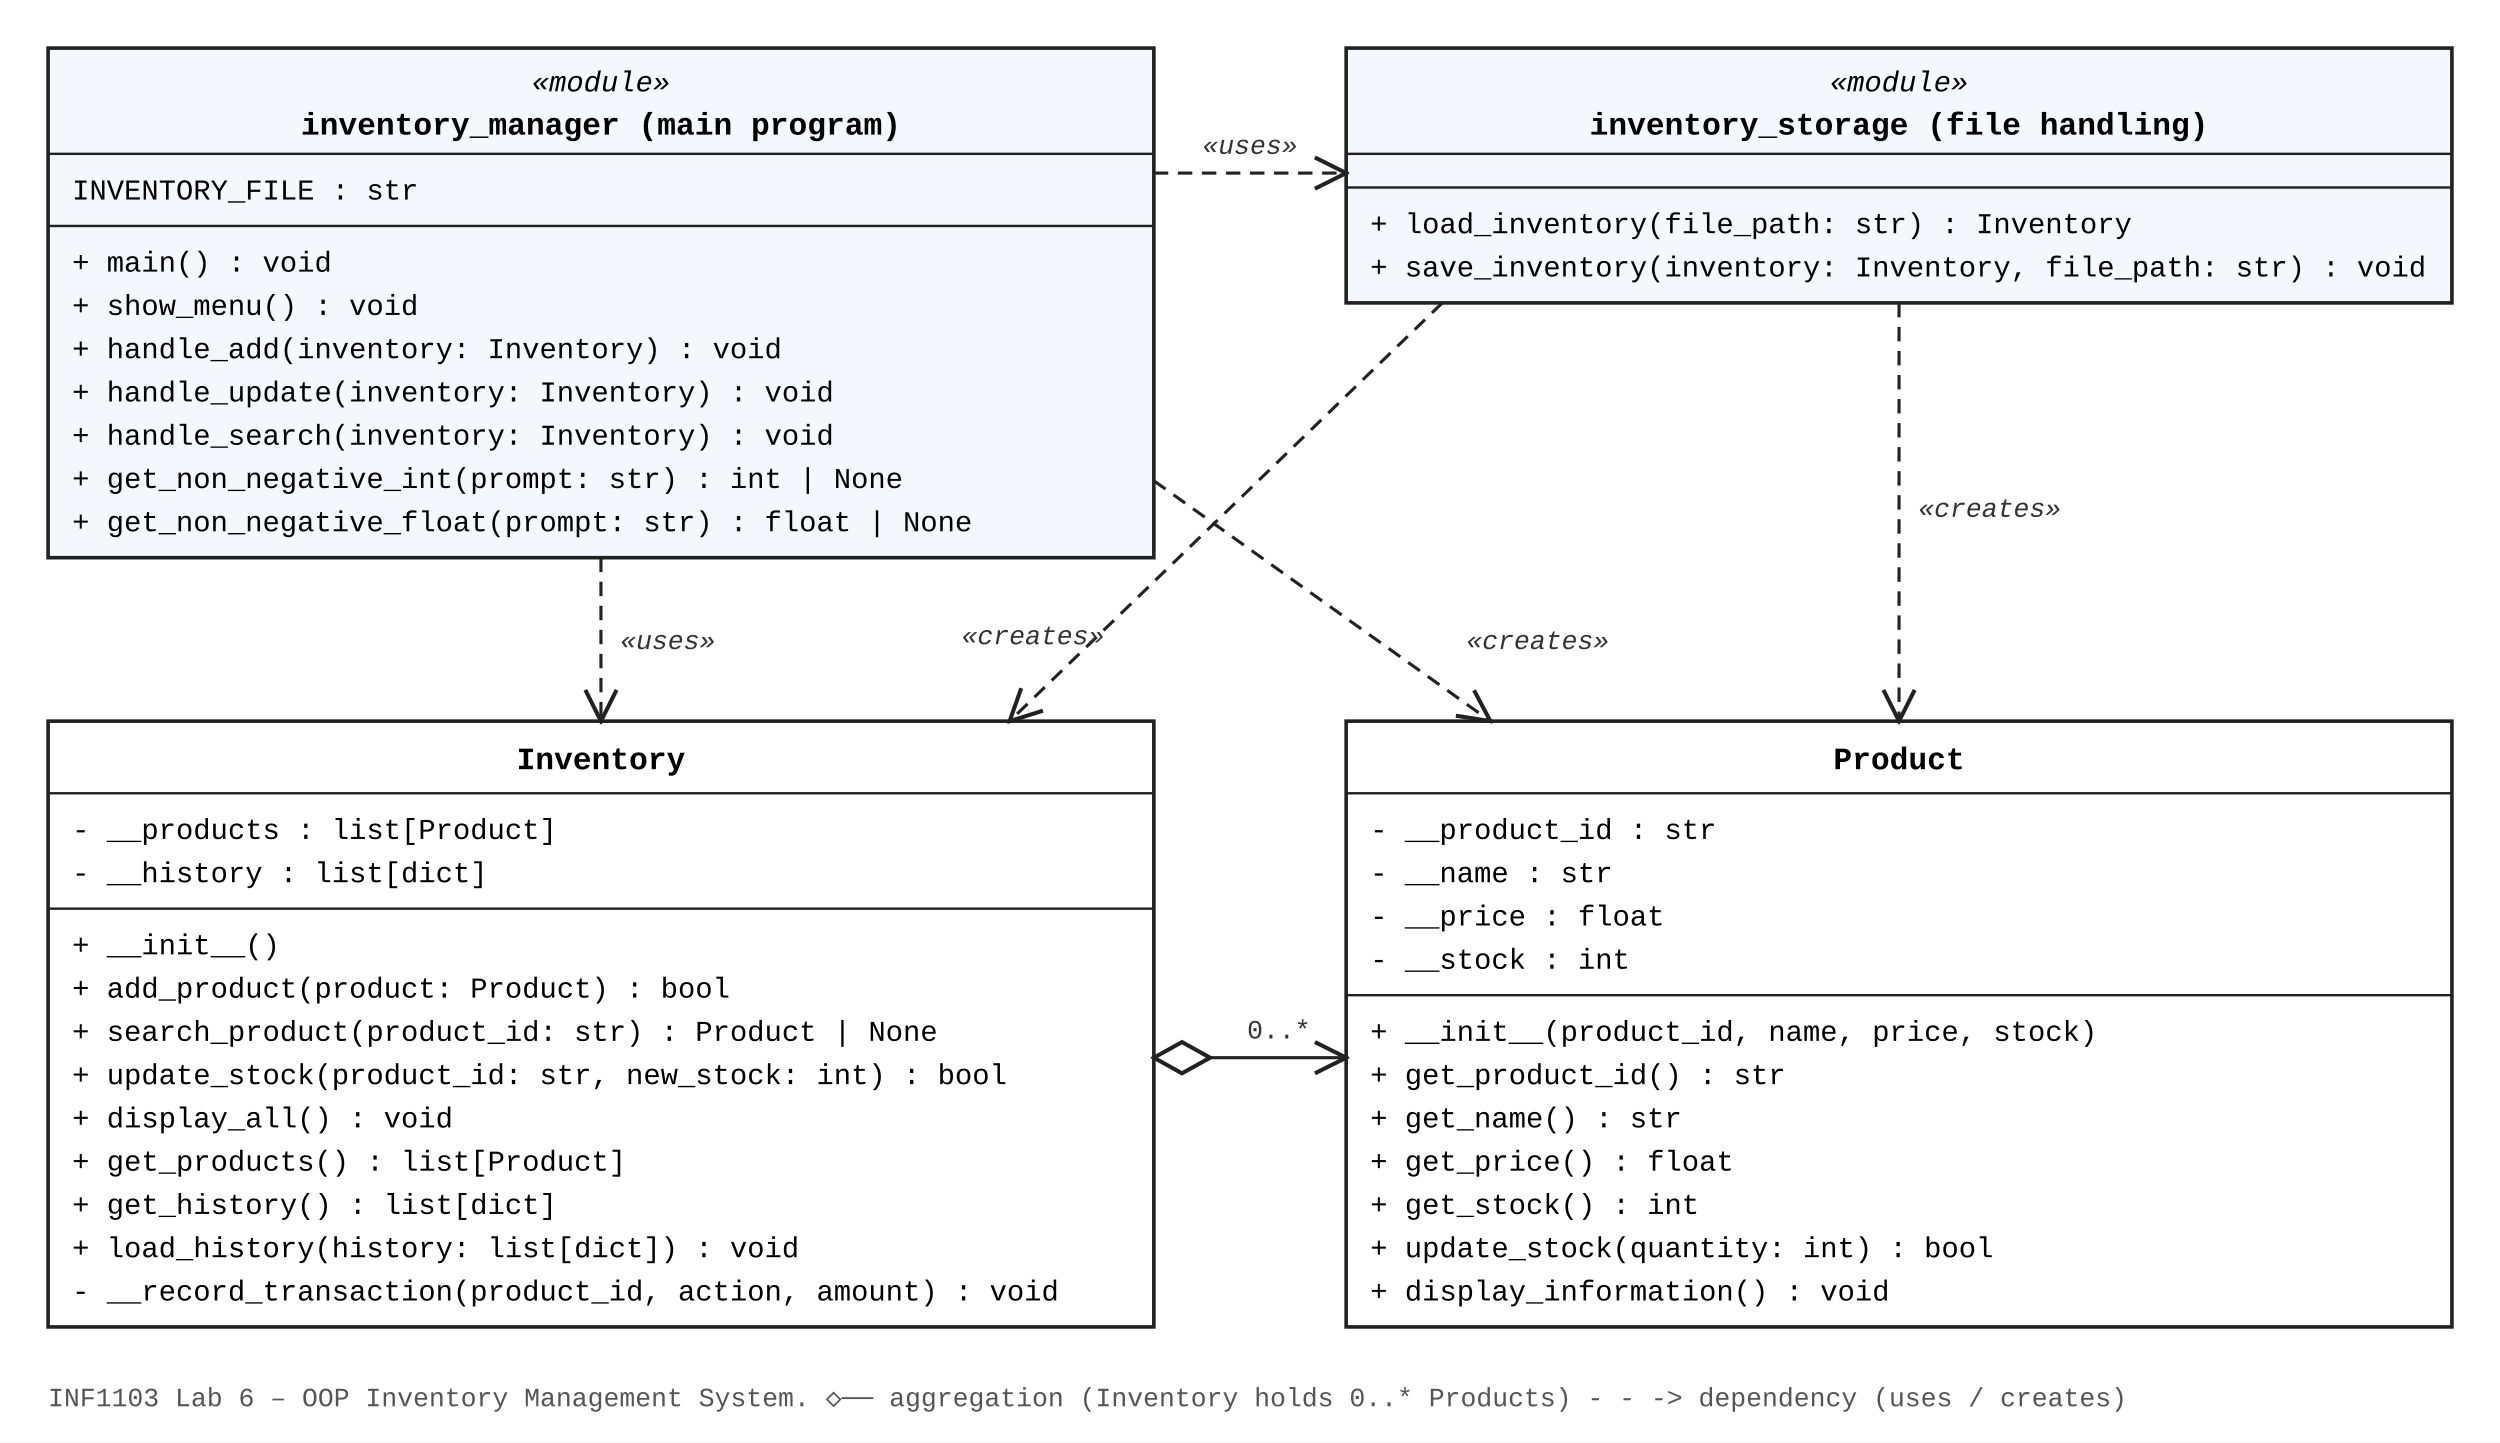
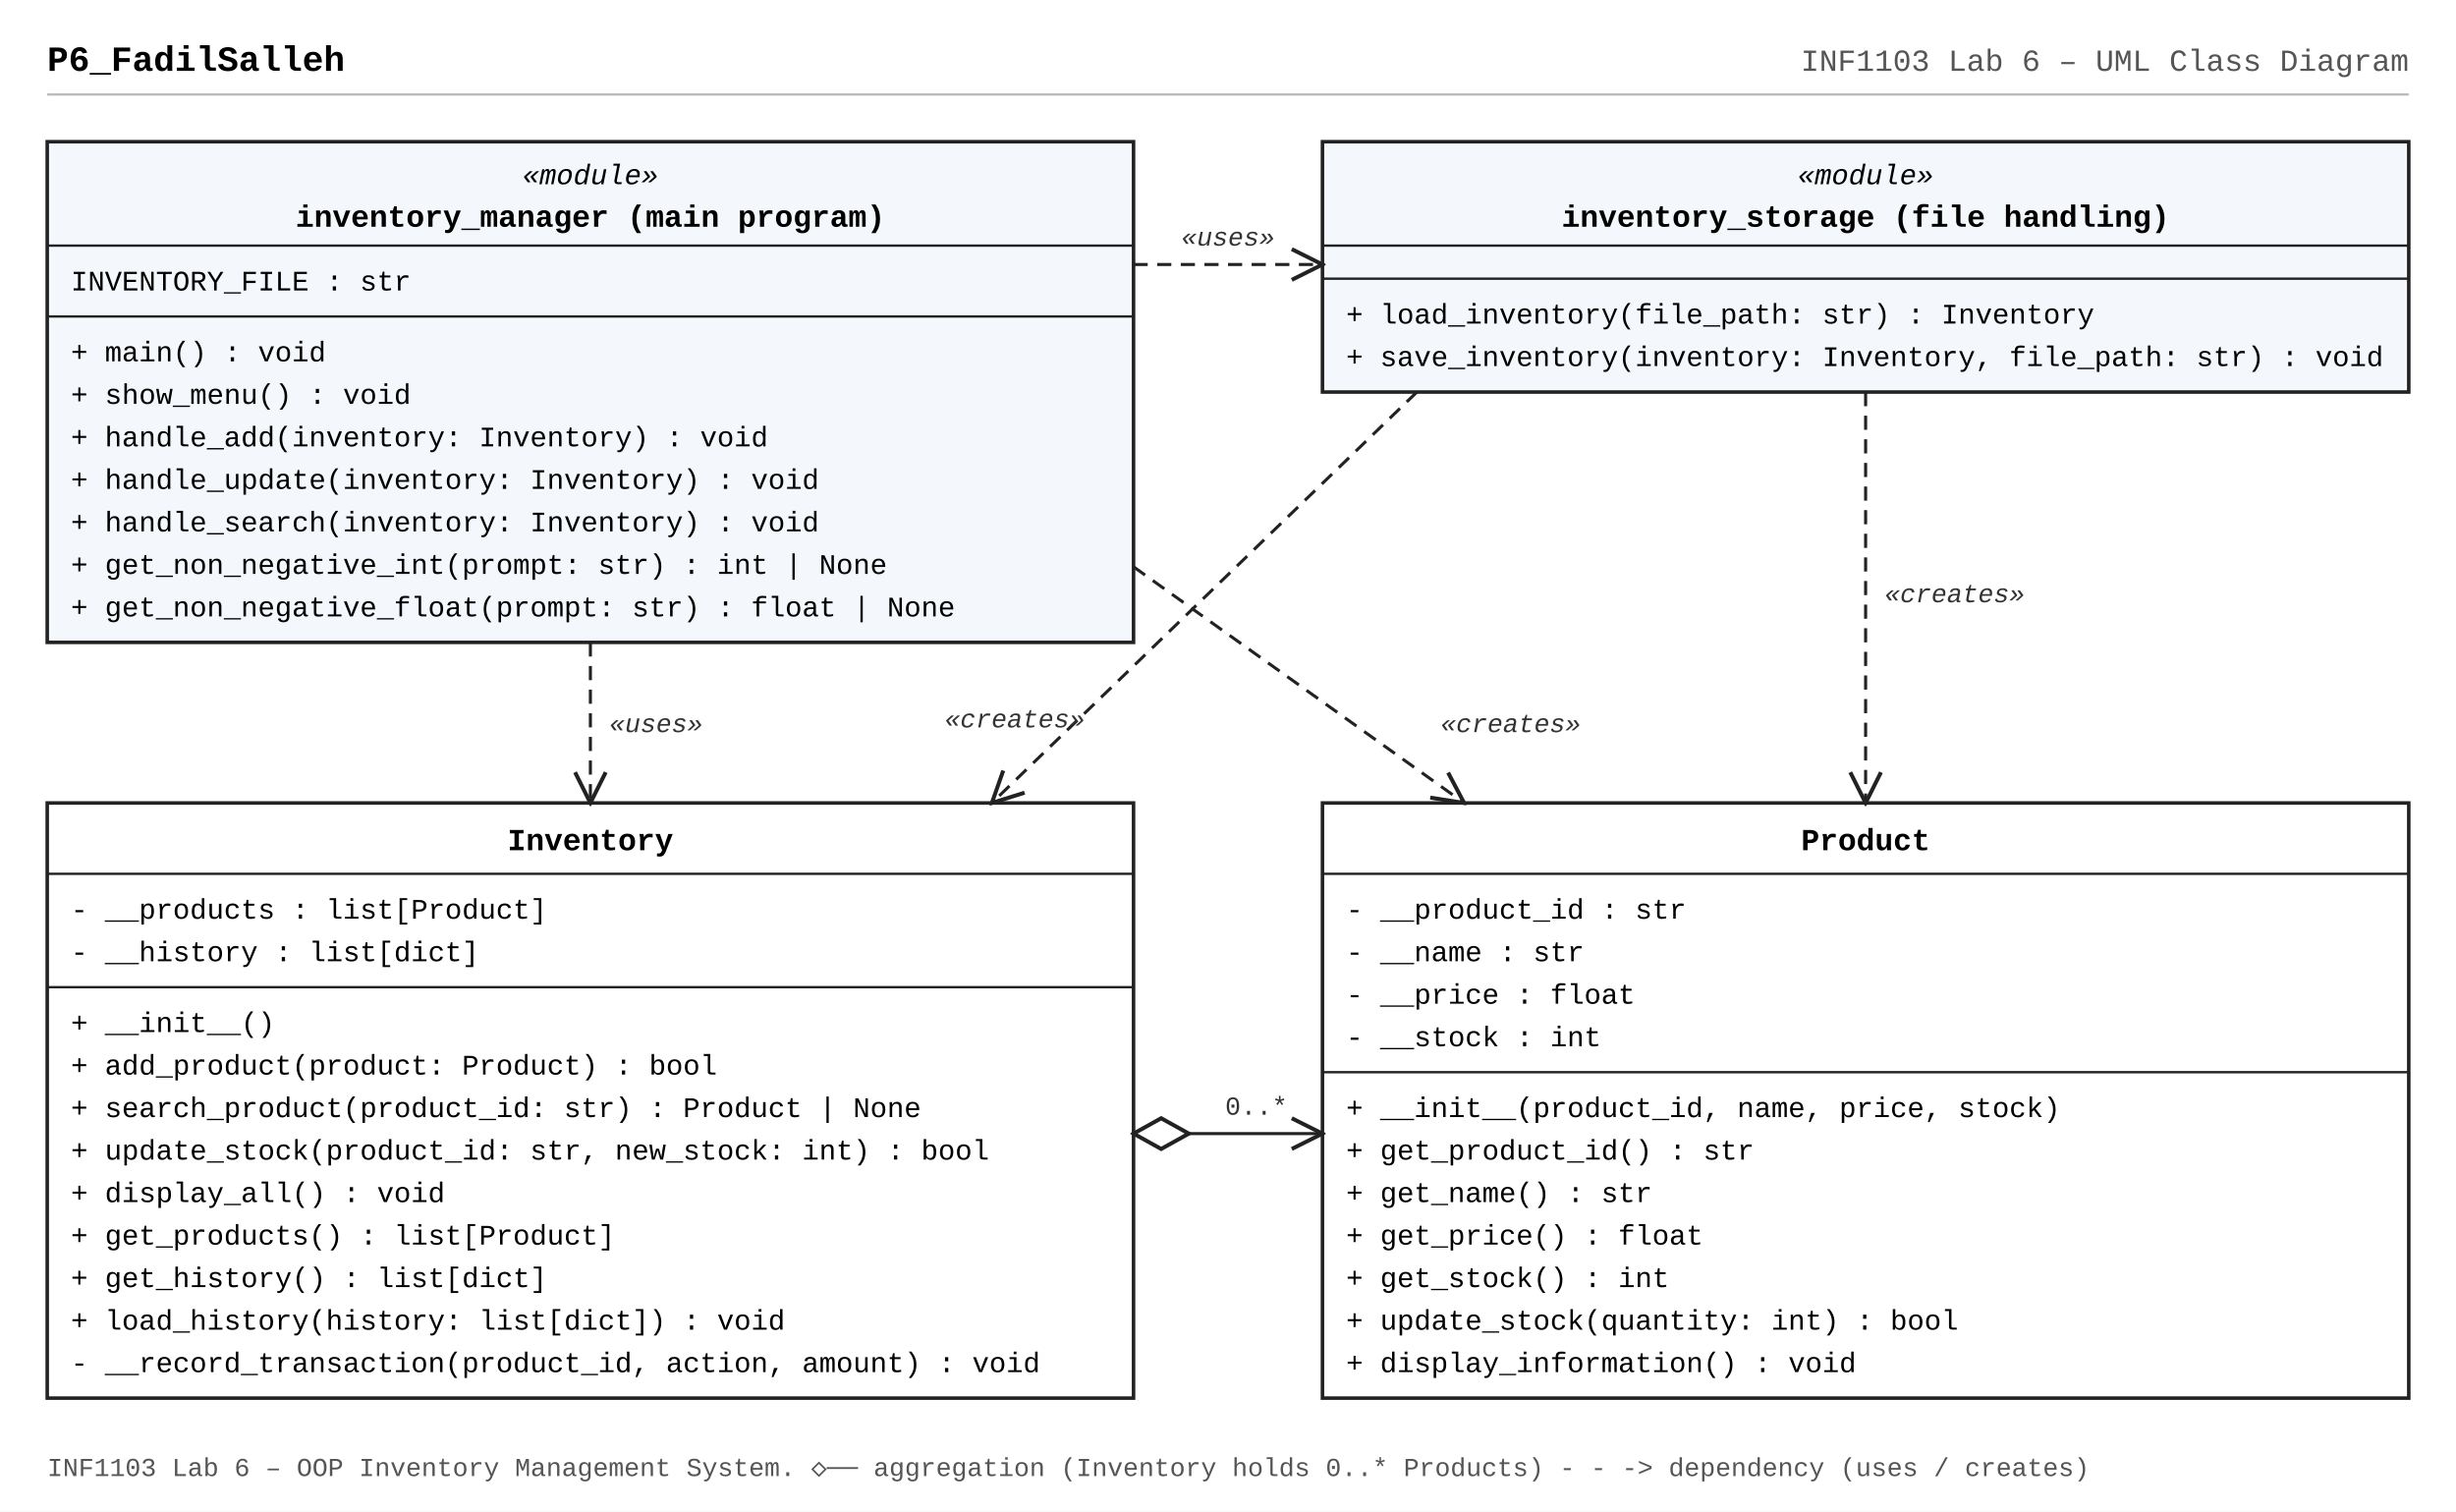
- <svg xmlns="http://www.w3.org/2000/svg" width="1040" height="600" viewBox="0 0 1040 600" font-family="Consolas, 'Courier New', monospace" font-size="12">
+ <svg xmlns="http://www.w3.org/2000/svg" width="1040" height="640" viewBox="0 0 1040 640" font-family="Consolas, 'Courier New', monospace" font-size="12">
  <defs>
    <marker id="open-arrow" viewBox="0 0 12 12" refX="11" refY="6" markerWidth="12" markerHeight="12" orient="auto-start-reverse">
      <path d="M1,1 L11,6 L1,11" fill="none" stroke="#222" stroke-width="1.3" />
    </marker>
    <marker id="diamond" viewBox="0 0 20 12" refX="1" refY="6" markerWidth="20" markerHeight="12" orient="auto">
      <path d="M1,6 L10,1 L19,6 L10,11 Z" fill="#fff" stroke="#222" stroke-width="1.3" />
    </marker>
  </defs>
-   <rect width="1040" height="600" fill="#fff" />
-   <g>
-     <rect x="20" y="20" width="460" height="212" fill="#f4f7fb" stroke="#222" stroke-width="1.5" />
-     <text x="250" y="38" text-anchor="middle" font-style="italic">«module»</text>
-     <text x="250" y="56" text-anchor="middle" font-weight="bold" font-size="13">inventory_manager (main program)</text>
-     <line x1="20" y1="64" x2="480" y2="64" stroke="#222" />
-     <text x="30" y="83">  INVENTORY_FILE : str</text>
-     <line x1="20" y1="94" x2="480" y2="94" stroke="#222" />
-     <text x="30" y="113">+ main() : void</text>
-     <text x="30" y="131">+ show_menu() : void</text>
-     <text x="30" y="149">+ handle_add(inventory: Inventory) : void</text>
-     <text x="30" y="167">+ handle_update(inventory: Inventory) : void</text>
-     <text x="30" y="185">+ handle_search(inventory: Inventory) : void</text>
-     <text x="30" y="203">+ get_non_negative_int(prompt: str) : int | None</text>
-     <text x="30" y="221">+ get_non_negative_float(prompt: str) : float | None</text>
+   <rect width="1040" height="640" fill="#fff" />
+   <text x="20" y="30" font-weight="bold" font-size="15">P6_FadilSalleh</text>
+   <text x="1020" y="30" text-anchor="end" font-size="13" fill="#555">INF1103 Lab 6 – UML Class Diagram</text>
+   <line x1="20" y1="40" x2="1020" y2="40" stroke="#bbb" />
+   <g transform="translate(0,40)">
+     <g>
+       <rect x="20" y="20" width="460" height="212" fill="#f4f7fb" stroke="#222" stroke-width="1.5" />
+       <text x="250" y="38" text-anchor="middle" font-style="italic">«module»</text>
+       <text x="250" y="56" text-anchor="middle" font-weight="bold" font-size="13">inventory_manager (main program)</text>
+       <line x1="20" y1="64" x2="480" y2="64" stroke="#222" />
+       <text x="30" y="83">  INVENTORY_FILE : str</text>
+       <line x1="20" y1="94" x2="480" y2="94" stroke="#222" />
+       <text x="30" y="113">+ main() : void</text>
+       <text x="30" y="131">+ show_menu() : void</text>
+       <text x="30" y="149">+ handle_add(inventory: Inventory) : void</text>
+       <text x="30" y="167">+ handle_update(inventory: Inventory) : void</text>
+       <text x="30" y="185">+ handle_search(inventory: Inventory) : void</text>
+       <text x="30" y="203">+ get_non_negative_int(prompt: str) : int | None</text>
+       <text x="30" y="221">+ get_non_negative_float(prompt: str) : float | None</text>
+     </g>
+     <g>
+       <rect x="560" y="20" width="460" height="106" fill="#f4f7fb" stroke="#222" stroke-width="1.5" />
+       <text x="790" y="38" text-anchor="middle" font-style="italic">«module»</text>
+       <text x="790" y="56" text-anchor="middle" font-weight="bold" font-size="13">inventory_storage (file handling)</text>
+       <line x1="560" y1="64" x2="1020" y2="64" stroke="#222" />
+       <line x1="560" y1="78" x2="1020" y2="78" stroke="#222" />
+       <text x="570" y="97">+ load_inventory(file_path: str) : Inventory</text>
+       <text x="570" y="115">+ save_inventory(inventory: Inventory, file_path: str) : void</text>
+     </g>
+     <g>
+       <rect x="20" y="300" width="460" height="252" fill="#fff" stroke="#222" stroke-width="1.5" />
+       <text x="250" y="320" text-anchor="middle" font-weight="bold" font-size="13">Inventory</text>
+       <line x1="20" y1="330" x2="480" y2="330" stroke="#222" />
+       <text x="30" y="349">- __products : list[Product]</text>
+       <text x="30" y="367">- __history : list[dict]</text>
+       <line x1="20" y1="378" x2="480" y2="378" stroke="#222" />
+       <text x="30" y="397">+ __init__()</text>
+       <text x="30" y="415">+ add_product(product: Product) : bool</text>
+       <text x="30" y="433">+ search_product(product_id: str) : Product | None</text>
+       <text x="30" y="451">+ update_stock(product_id: str, new_stock: int) : bool</text>
+       <text x="30" y="469">+ display_all() : void</text>
+       <text x="30" y="487">+ get_products() : list[Product]</text>
+       <text x="30" y="505">+ get_history() : list[dict]</text>
+       <text x="30" y="523">+ load_history(history: list[dict]) : void</text>
+       <text x="30" y="541">- __record_transaction(product_id, action, amount) : void</text>
+     </g>
+     <g>
+       <rect x="560" y="300" width="460" height="252" fill="#fff" stroke="#222" stroke-width="1.5" />
+       <text x="790" y="320" text-anchor="middle" font-weight="bold" font-size="13">Product</text>
+       <line x1="560" y1="330" x2="1020" y2="330" stroke="#222" />
+       <text x="570" y="349">- __product_id : str</text>
+       <text x="570" y="367">- __name : str</text>
+       <text x="570" y="385">- __price : float</text>
+       <text x="570" y="403">- __stock : int</text>
+       <line x1="560" y1="414" x2="1020" y2="414" stroke="#222" />
+       <text x="570" y="433">+ __init__(product_id, name, price, stock)</text>
+       <text x="570" y="451">+ get_product_id() : str</text>
+       <text x="570" y="469">+ get_name() : str</text>
+       <text x="570" y="487">+ get_price() : float</text>
+       <text x="570" y="505">+ get_stock() : int</text>
+       <text x="570" y="523">+ update_stock(quantity: int) : bool</text>
+       <text x="570" y="541">+ display_information() : void</text>
+     </g>
+     <g stroke="#222" stroke-width="1.3" fill="none">
+       <line x1="480" y1="440" x2="560" y2="440" marker-start="url(#diamond)" marker-end="url(#open-arrow)" />
+       <line x1="250" y1="232" x2="250" y2="300" stroke-dasharray="6 4" marker-end="url(#open-arrow)" />
+       <line x1="480" y1="72" x2="560" y2="72" stroke-dasharray="6 4" marker-end="url(#open-arrow)" />
+       <line x1="480" y1="200" x2="620" y2="300" stroke-dasharray="6 4" marker-end="url(#open-arrow)" />
+       <line x1="600" y1="126" x2="420" y2="300" stroke-dasharray="6 4" marker-end="url(#open-arrow)" />
+       <line x1="790" y1="126" x2="790" y2="300" stroke-dasharray="6 4" marker-end="url(#open-arrow)" />
+     </g>
+     <g font-size="11" font-style="italic" fill="#333">
+       <text x="532" y="432" text-anchor="middle" font-style="normal">0..*</text>
+       <text x="258" y="270">«uses»</text>
+       <text x="520" y="64" text-anchor="middle">«uses»</text>
+       <text x="610" y="270">«creates»</text>
+       <text x="400" y="268">«creates»</text>
+       <text x="798" y="215">«creates»</text>
+     </g>
+     <text x="20" y="585" font-size="11" fill="#555">INF1103 Lab 6 – OOP Inventory Management System.  ◇── aggregation (Inventory holds 0..* Products)   - - -&gt; dependency (uses / creates)</text>
  </g>
-   <g>
-     <rect x="560" y="20" width="460" height="106" fill="#f4f7fb" stroke="#222" stroke-width="1.5" />
-     <text x="790" y="38" text-anchor="middle" font-style="italic">«module»</text>
-     <text x="790" y="56" text-anchor="middle" font-weight="bold" font-size="13">inventory_storage (file handling)</text>
-     <line x1="560" y1="64" x2="1020" y2="64" stroke="#222" />
-     <line x1="560" y1="78" x2="1020" y2="78" stroke="#222" />
-     <text x="570" y="97">+ load_inventory(file_path: str) : Inventory</text>
-     <text x="570" y="115">+ save_inventory(inventory: Inventory, file_path: str) : void</text>
-   </g>
-   <g>
-     <rect x="20" y="300" width="460" height="252" fill="#fff" stroke="#222" stroke-width="1.5" />
-     <text x="250" y="320" text-anchor="middle" font-weight="bold" font-size="13">Inventory</text>
-     <line x1="20" y1="330" x2="480" y2="330" stroke="#222" />
-     <text x="30" y="349">- __products : list[Product]</text>
-     <text x="30" y="367">- __history : list[dict]</text>
-     <line x1="20" y1="378" x2="480" y2="378" stroke="#222" />
-     <text x="30" y="397">+ __init__()</text>
-     <text x="30" y="415">+ add_product(product: Product) : bool</text>
-     <text x="30" y="433">+ search_product(product_id: str) : Product | None</text>
-     <text x="30" y="451">+ update_stock(product_id: str, new_stock: int) : bool</text>
-     <text x="30" y="469">+ display_all() : void</text>
-     <text x="30" y="487">+ get_products() : list[Product]</text>
-     <text x="30" y="505">+ get_history() : list[dict]</text>
-     <text x="30" y="523">+ load_history(history: list[dict]) : void</text>
-     <text x="30" y="541">- __record_transaction(product_id, action, amount) : void</text>
-   </g>
-   <g>
-     <rect x="560" y="300" width="460" height="252" fill="#fff" stroke="#222" stroke-width="1.5" />
-     <text x="790" y="320" text-anchor="middle" font-weight="bold" font-size="13">Product</text>
-     <line x1="560" y1="330" x2="1020" y2="330" stroke="#222" />
-     <text x="570" y="349">- __product_id : str</text>
-     <text x="570" y="367">- __name : str</text>
-     <text x="570" y="385">- __price : float</text>
-     <text x="570" y="403">- __stock : int</text>
-     <line x1="560" y1="414" x2="1020" y2="414" stroke="#222" />
-     <text x="570" y="433">+ __init__(product_id, name, price, stock)</text>
-     <text x="570" y="451">+ get_product_id() : str</text>
-     <text x="570" y="469">+ get_name() : str</text>
-     <text x="570" y="487">+ get_price() : float</text>
-     <text x="570" y="505">+ get_stock() : int</text>
-     <text x="570" y="523">+ update_stock(quantity: int) : bool</text>
-     <text x="570" y="541">+ display_information() : void</text>
-   </g>
-   <g stroke="#222" stroke-width="1.3" fill="none">
-     <line x1="480" y1="440" x2="560" y2="440" marker-start="url(#diamond)" marker-end="url(#open-arrow)" />
-     <line x1="250" y1="232" x2="250" y2="300" stroke-dasharray="6 4" marker-end="url(#open-arrow)" />
-     <line x1="480" y1="72" x2="560" y2="72" stroke-dasharray="6 4" marker-end="url(#open-arrow)" />
-     <line x1="480" y1="200" x2="620" y2="300" stroke-dasharray="6 4" marker-end="url(#open-arrow)" />
-     <line x1="600" y1="126" x2="420" y2="300" stroke-dasharray="6 4" marker-end="url(#open-arrow)" />
-     <line x1="790" y1="126" x2="790" y2="300" stroke-dasharray="6 4" marker-end="url(#open-arrow)" />
-   </g>
-   <g font-size="11" font-style="italic" fill="#333">
-     <text x="532" y="432" text-anchor="middle" font-style="normal">0..*</text>
-     <text x="258" y="270">«uses»</text>
-     <text x="520" y="64" text-anchor="middle">«uses»</text>
-     <text x="610" y="270">«creates»</text>
-     <text x="400" y="268">«creates»</text>
-     <text x="798" y="215">«creates»</text>
-   </g>
-   <text x="20" y="585" font-size="11" fill="#555">INF1103 Lab 6 – OOP Inventory Management System.  ◇── aggregation (Inventory holds 0..* Products)   - - -&gt; dependency (uses / creates)</text>
</svg>
